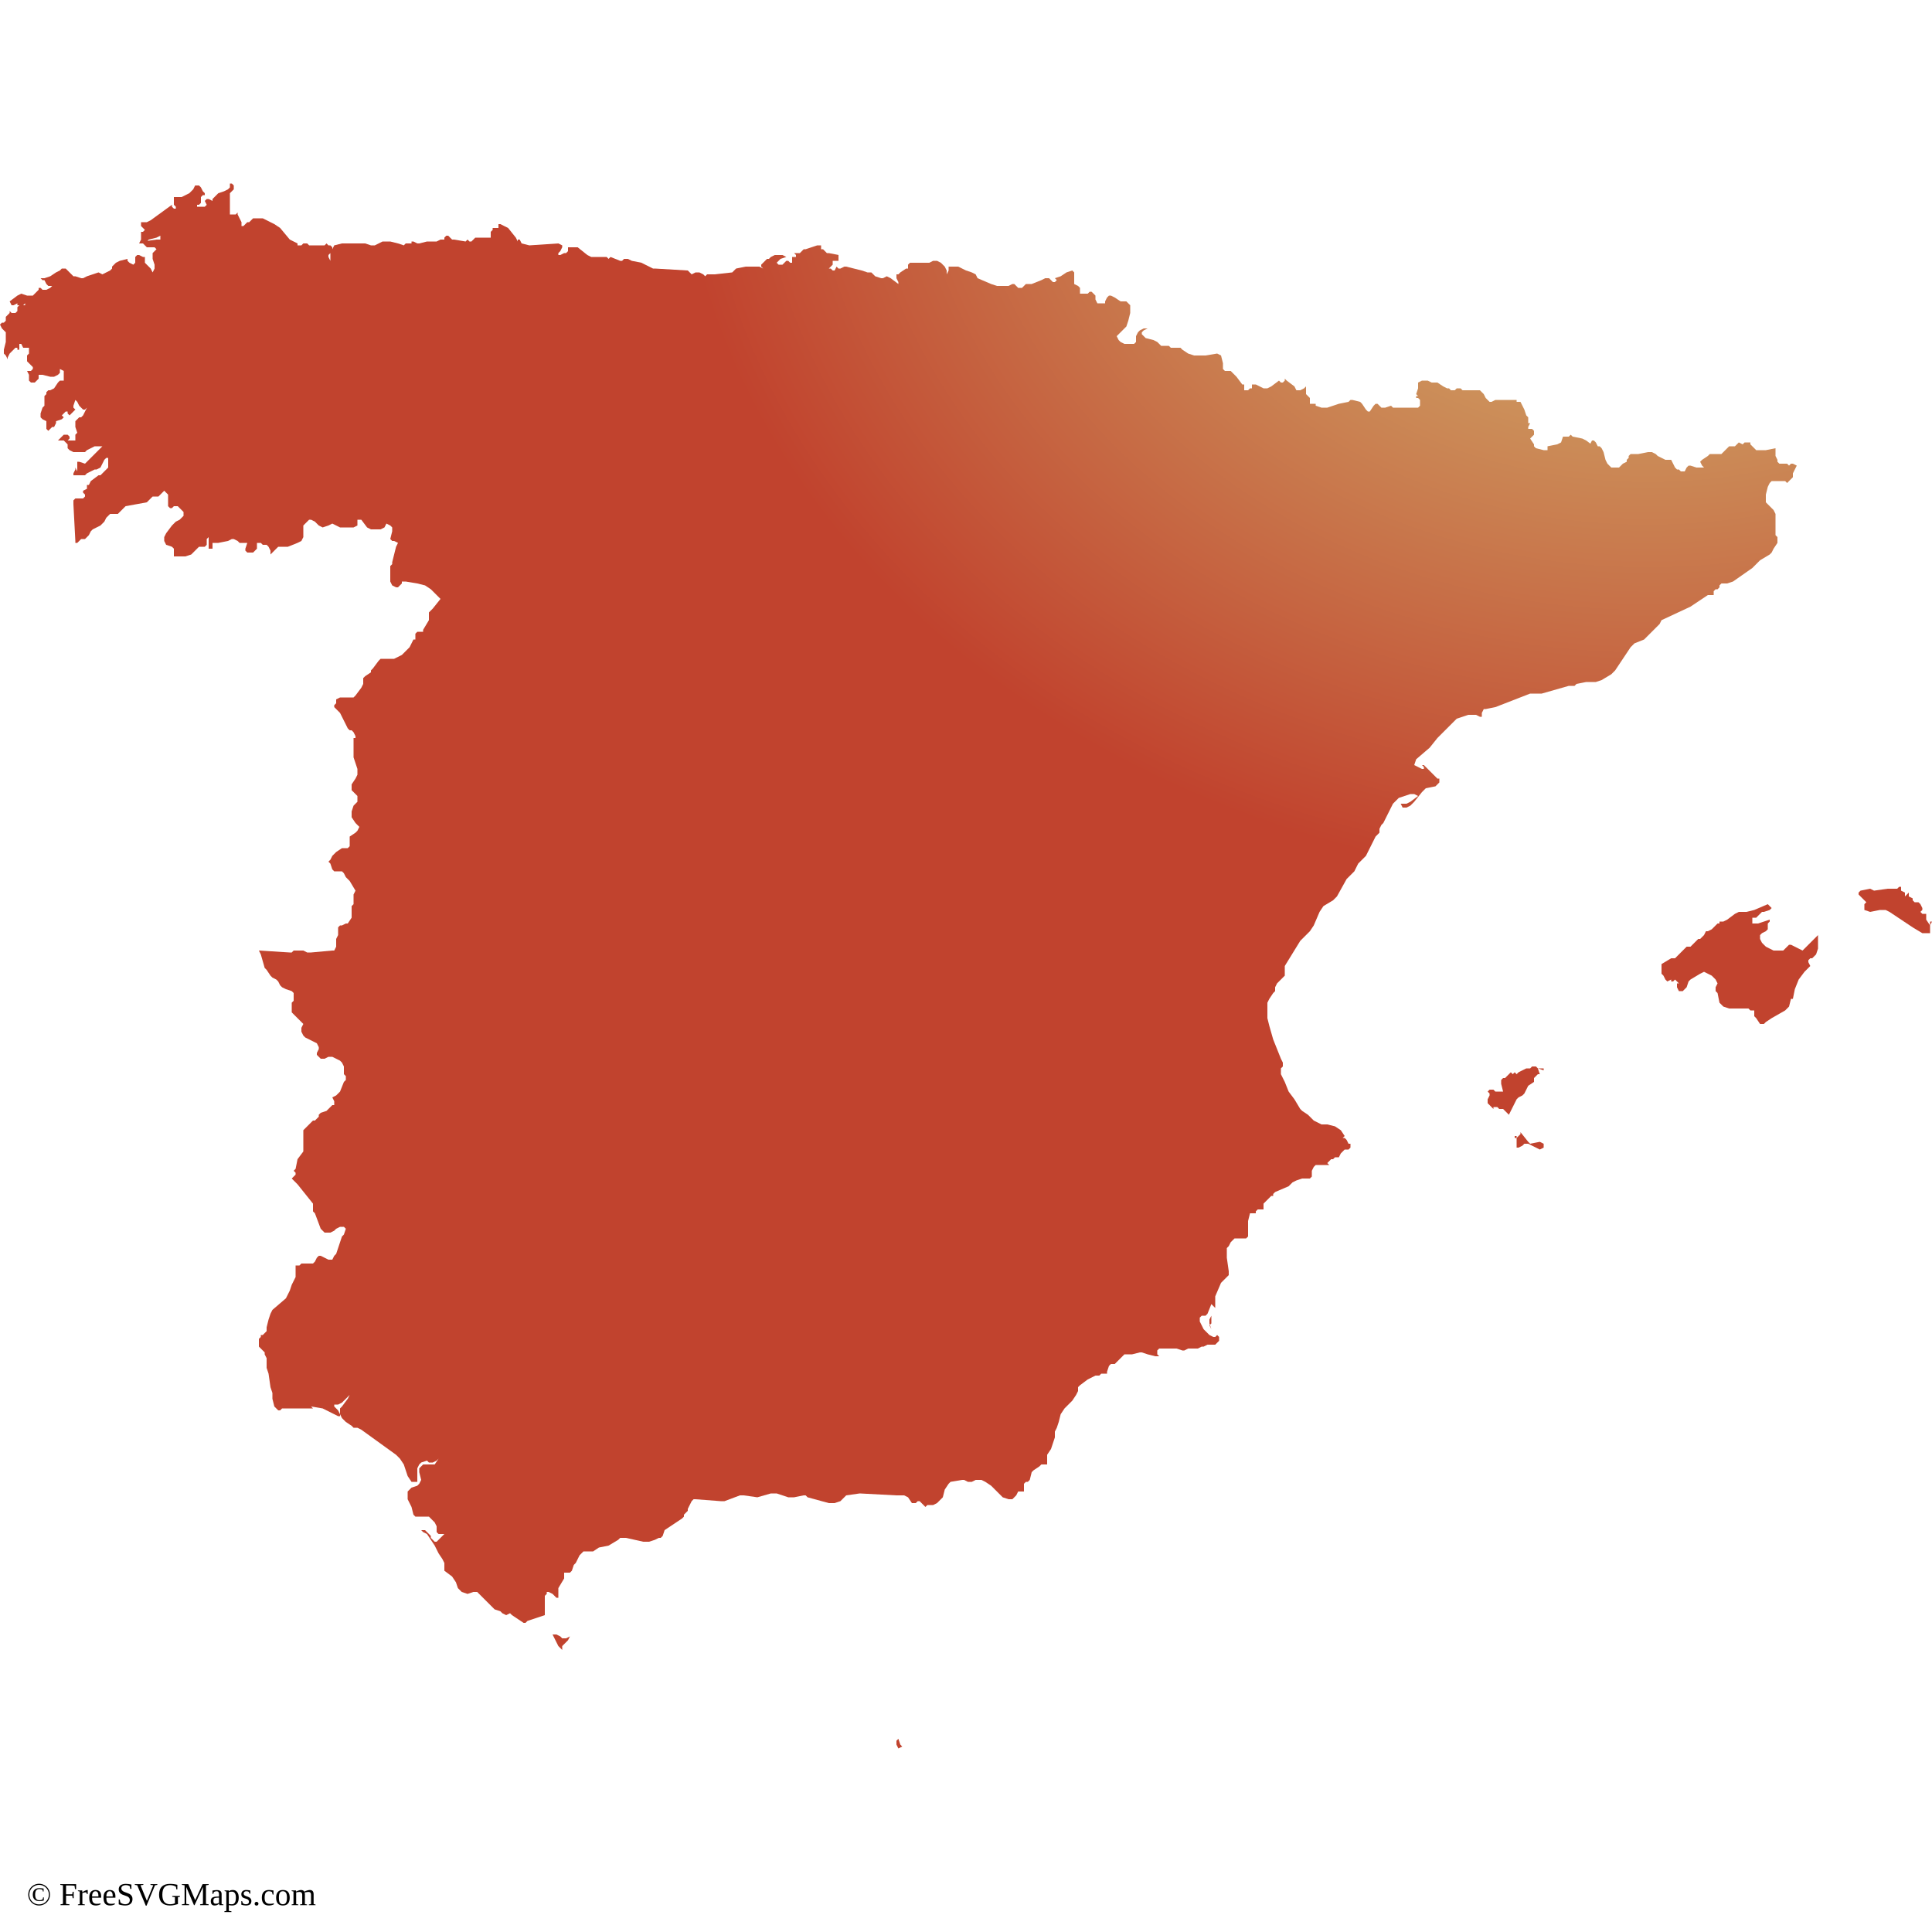
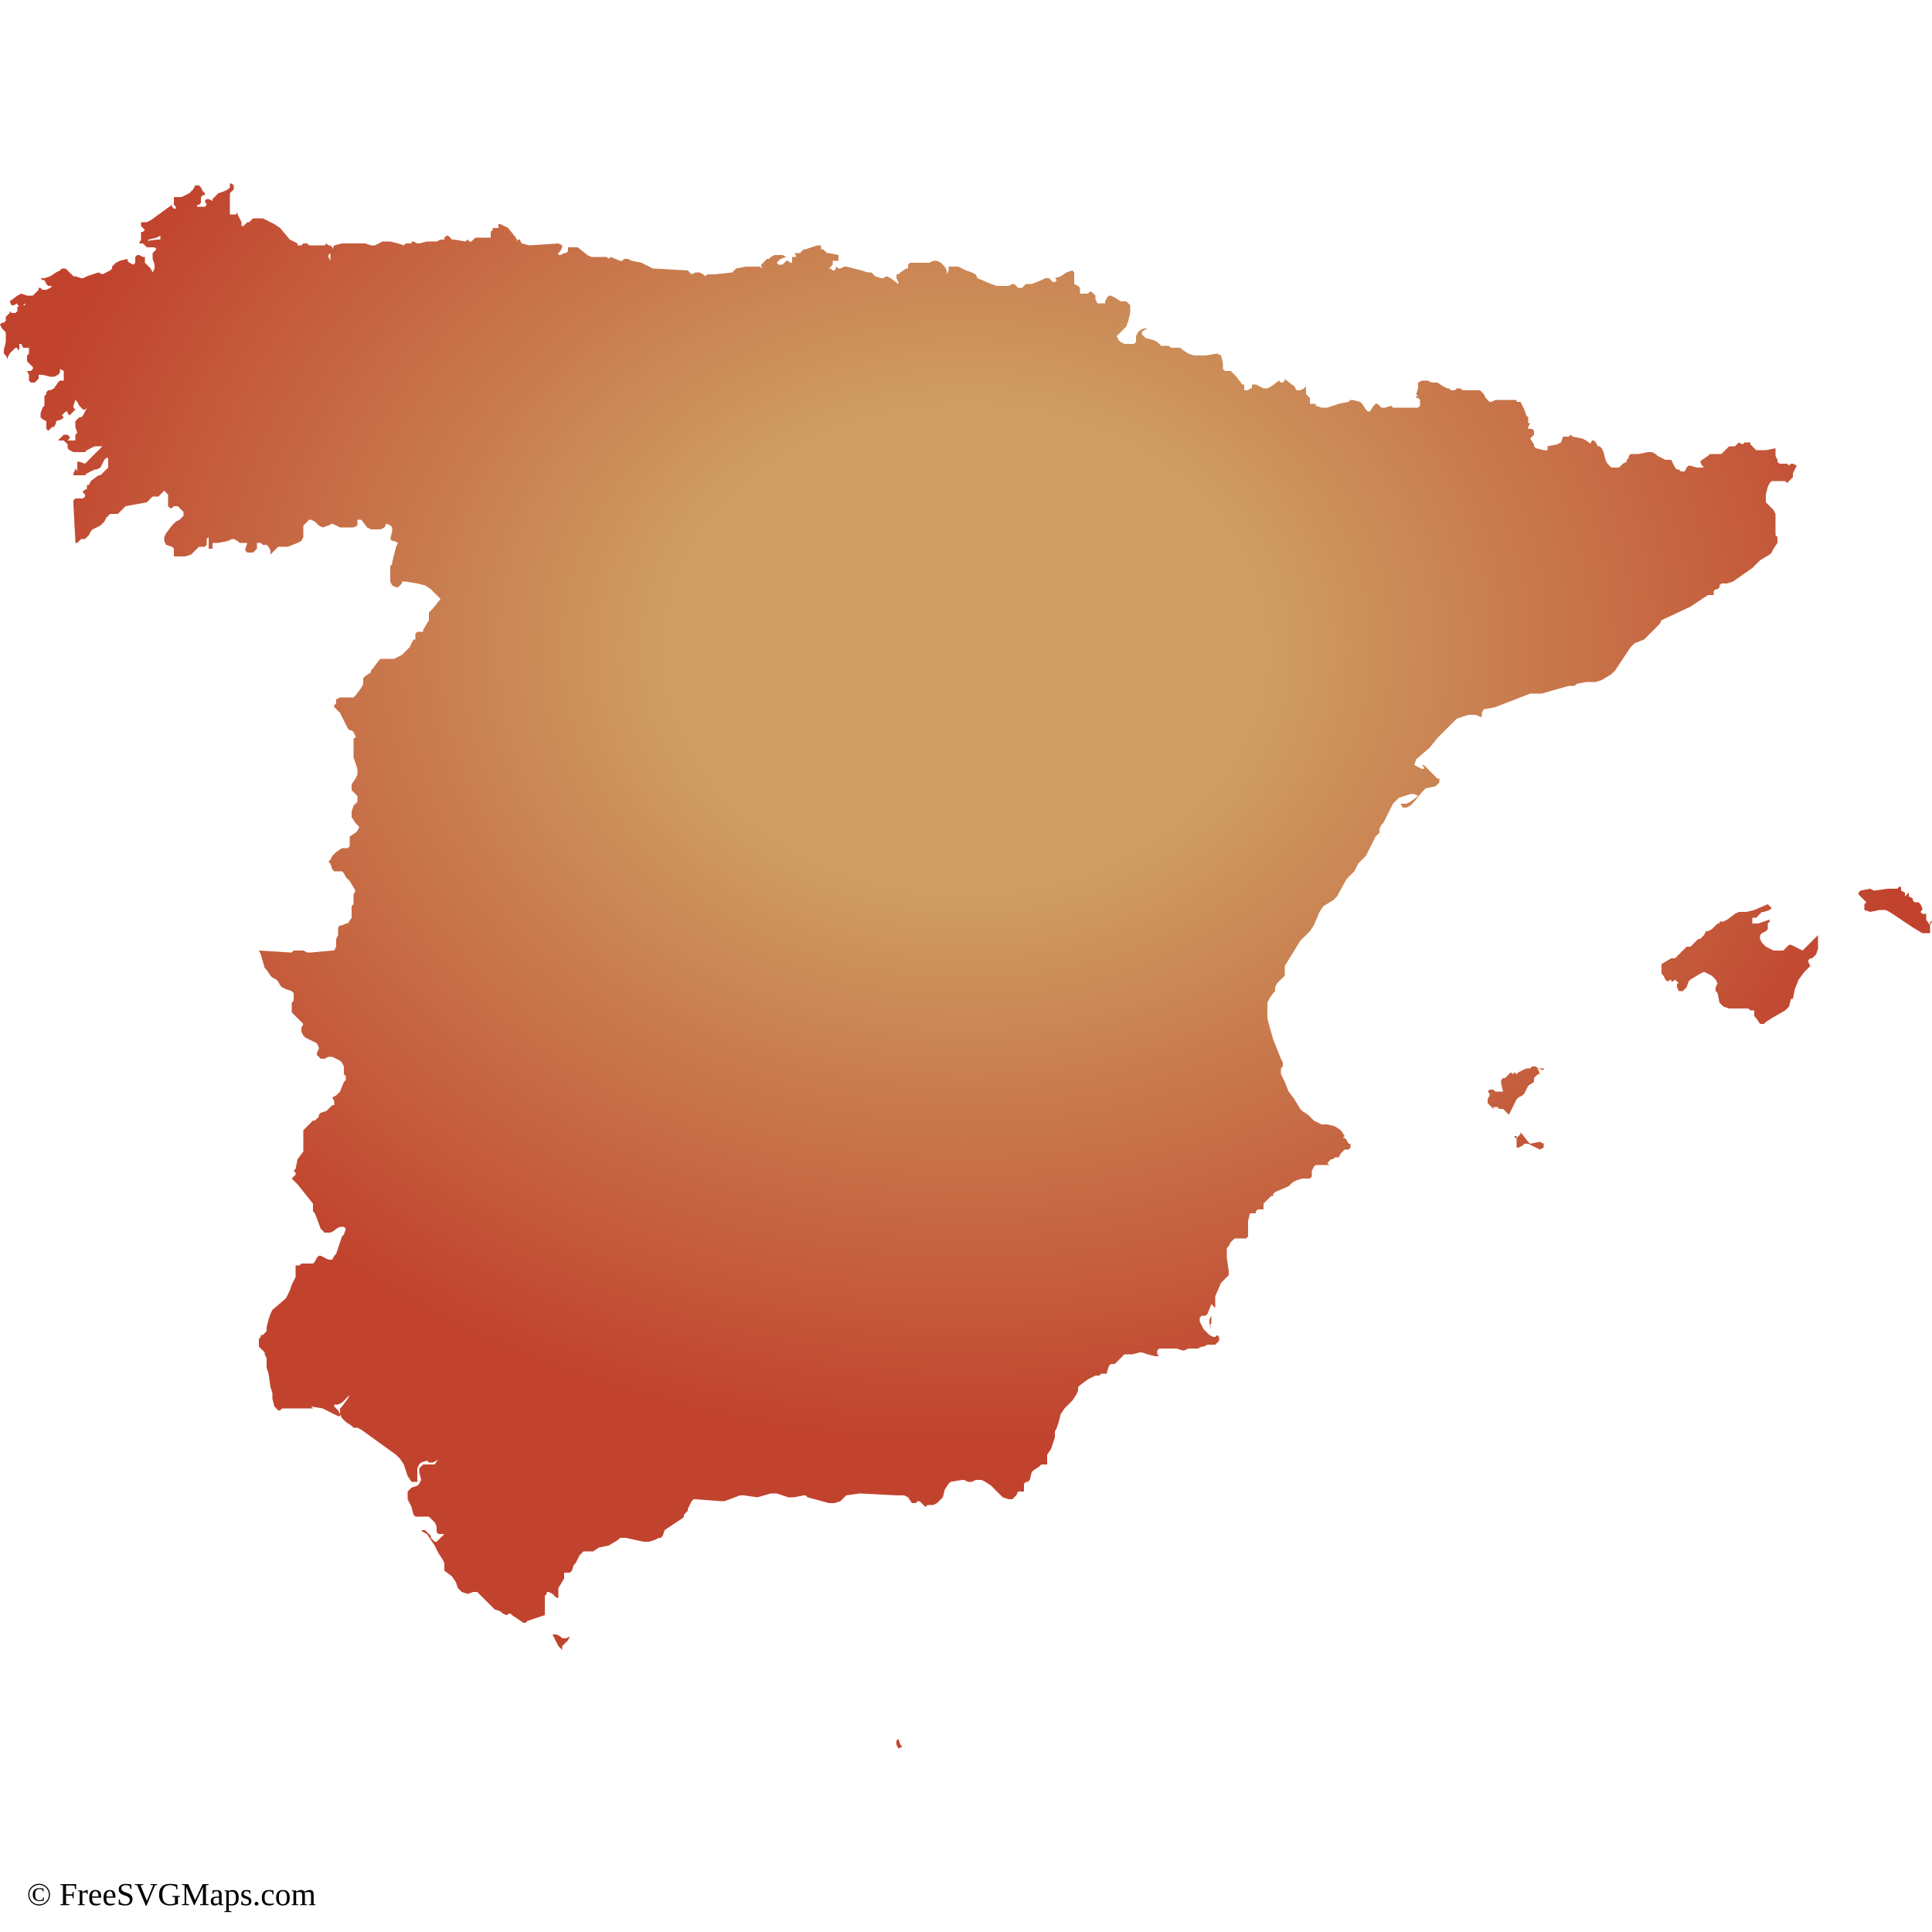
<svg xmlns="http://www.w3.org/2000/svg" id="mapSVG" version="1.1" x="0px" y="0px" style="overflow: hidden; enable-background:new -461 335 100 100;" xml:space="preserve" width="360" height="360" viewBox="0 0 360 360">
  <g id="viewport-20260918035858470" class="svg-pan-zoom_viewport" transform="matrix(3.6,0,0,3.6,1659.6,-1206)" style="transform: matrix(3.6, 0, 0, 3.6, 1659.6, -1206);">
    <g id="mapGroup">
      <path id="mapPath" d="M-367.7,384.2l-0.4-0.2l-0.2-0.1l-0.1,0l-0.2,0.2l-0.1,0.1h-0.5l-0.2-0.1l-0.2-0.1l-0.2-0.2l-0.1-0.2l0-0.2l0.1-0.1l0.2-0.1  l0.1-0.1l0,0l0,0l0-0.1l0-0.1l0-0.1l0.1-0.1v-0.1l-0.6,0.2l-0.3,0l0-0.3h0.1l0.1,0l0.1-0.1l0.1-0.1l0.1-0.1l0.1,0l0.3-0.1l0.1-0.1  l-0.1-0.1l0,0l0,0l-0.1-0.1l-0.7,0.3l-0.4,0.1l-0.4,0l-0.2,0.1l-0.4,0.3l-0.2,0.1l-0.1,0l-0.1,0l0,0l0,0.1l0,0l-0.1,0l-0.1,0.1  l-0.1,0.1l-0.1,0.1l-0.2,0.1l-0.1,0l0,0l-0.1,0.2l0,0l0,0l-0.2,0.2l0,0l-0.1,0l0,0l0,0l-0.1,0.1l0,0l-0.2,0.2l-0.1,0.1l-0.1,0  l-0.1,0l-0.1,0.1l-0.4,0.4l-0.1,0.1l-0.2,0l-0.5,0.3l0,0.1l0,0.2l0,0.2l0.1,0.1l0.1,0.2l0.1,0.1l0,0l0.2-0.1l0,0.1l0,0l0.1,0  l0.1-0.1l0.2,0.2l-0.1,0l0,0.1l0,0.1l0,0l0.1,0.2l0.2,0l0.2-0.2l0.1-0.3l0.1-0.1l0.5-0.3l0.2-0.1l0.2,0.1l0.2,0.1l0.2,0.2l0.1,0.2  l-0.1,0.2l0,0.2l0.1,0.1l0.1,0.5l0.2,0.2l0.3,0.1l0.6,0l0.1,0l0.1,0l0.1,0l0.1,0l0.1,0.1l0.1,0l0.1,0l0,0.1l0,0.1l0,0.1l0,0l0.1,0.1  l0,0l0.2,0.3l0,0l0.1,0l0.1,0l0,0l0.1-0.1l0.3-0.2l0.7-0.4l0.2-0.2l0.1-0.4l0,0l0.1,0l0.1-0.5l0.2-0.5l0.3-0.4l0.3-0.3l-0.1-0.2  l0-0.1l0.1-0.1l0.1,0l0.1-0.1l0.1-0.1l0.1-0.3l0-0.1l0-0.1l0,0l0-0.1l0-0.1l0-0.1l0-0.1l0-0.1L-367.7,384.2z M-381.1,390.4  L-381.1,390.4l0-0.1l-0.1,0l-0.1,0l-0.1,0l0,0l-0.1-0.1l-0.1,0l-0.1,0l-0.1,0.1l-0.2,0l-0.2,0.1l-0.2,0.1l-0.1,0.1l-0.1-0.1  l-0.1,0.1l-0.1-0.1h0l-0.2,0.2l-0.1,0.1l-0.1,0l-0.1,0.1v0.2l0.1,0.4h-0.2l-0.1,0l-0.1,0l-0.1-0.1l-0.1,0l-0.1,0l-0.1,0.1l0.1,0.1  l0,0.1l-0.1,0.2l0,0.2l0.1,0.1l0.2,0.2l0-0.1l0.1,0l0.1,0l0.1,0.1l0.1,0h0l0,0h0l0.1,0l0.1,0.1l0.1,0.1l0.1,0.1l0.1-0.2l0.1-0.2  l0.1-0.2l0.1-0.2l0,0l0,0l0,0l0.1-0.1l0.2-0.1l0.1-0.1l0.2-0.4l0.3-0.2l0-0.1l0-0.1l0.1-0.1l0.1-0.1l0.1,0l-0.1-0.3L-381.1,390.4z   M-361.1,382.9l-0.2-0.3l0-0.1l0-0.2l-0.1,0l-0.1,0l-0.1-0.1l0.1-0.1l0-0.1l-0.1-0.2l-0.1-0.1l-0.1,0l-0.1,0l0,0l-0.1-0.1l0,0l0-0.1  l-0.2-0.1l0-0.1l0-0.1l0-0.1l0,0l0,0.1l-0.1,0.1l-0.1,0.1l0,0l0,0l0-0.1l0-0.1l0,0l-0.2-0.1l0-0.1l0-0.1l-0.1,0l-0.1,0.1l-0.1,0  l-0.1,0l-0.3,0l-0.7,0.1l-0.2-0.1l-0.5,0.1l-0.1,0.1l0,0.1l0,0v0l0.1,0.1l0.1,0.1l0.1,0.1l0.1,0.1l-0.1,0.1l0,0.1l0,0.1l0,0.1  l0.3,0.1l0.5-0.1h0.3l0.2,0.1l1.2,0.8l0.5,0.3l0.4,0l0-0.6l0.1,0L-361.1,382.9l0,0.1l0,0.1h0L-361.1,382.9z M-381.8,394.2l-0.1-0.1  l-0.4-0.5l0,0v0l0,0h0l0,0.1l-0.1,0.1l-0.1,0.1l0-0.1l-0.1,0l0,0.1l0,0l0.1,0v0.1l0,0.1l0,0.1h0l0,0.1l0,0.1l0,0l0.1,0l0.2-0.1  l0.1-0.1l0.1,0h0.1l0.4,0.2l0.2,0.1l0.2-0.1l0-0.2l-0.2-0.1L-381.8,394.2z M-378.5,358.2l0.2,0h0l0.1,0l0,0l-0.1-0.1l-0.1-0.2  l-0.1-0.1l-0.1,0l-0.1,0.2l0,0.1L-378.5,358.2z M-398.4,403.6l0.1,0.2l-0.1-0.3l0-0.2l0.1-0.2l0-0.1l0-0.1l0,0l0,0v0l0,0h0l0,0.3  l0,0.3L-398.4,403.6z M-375.1,367.3l0.1-0.2l1.5-0.7l0.9-0.6l0.1,0h0.1l0.1,0l0-0.1l0-0.1l0.1-0.1l0,0l0.1,0l0.1-0.1l0-0.1l0.1-0.1  l0.1,0l0.2,0l0.3-0.1l1-0.7l0.4-0.4l0.5-0.3l0.1-0.1l0.1-0.2l0.2-0.3l0-0.2l0-0.1l-0.1-0.1l0-0.1l0-0.1l0-0.2l0-0.1l0-0.2l0-0.2  l0-0.2l-0.1-0.2l-0.1-0.1l-0.2-0.2l-0.1-0.1l0-0.2l0-0.2l0.1-0.4l0.1-0.2l0.1-0.1l0.7,0l0.1,0.1l0.1-0.1l0.1-0.1l0.1-0.1l0-0.1  l0-0.1l0.2-0.4l-0.2-0.1l-0.1,0l-0.1,0.1h0l-0.1-0.1l-0.2,0l-0.2,0l-0.1-0.1l0-0.1l-0.1-0.2l0-0.1v-0.1l0-0.2l-0.5,0.1l-0.2,0  l-0.2,0l-0.1,0l-0.1-0.1l-0.1-0.1l-0.1-0.1l0-0.1l0,0l-0.2,0l-0.1,0l-0.1,0.1l-0.2-0.1l-0.2,0.2l-0.1,0h-0.1l-0.1,0l-0.1,0.1  l-0.2,0.2l-0.1,0.1l-0.2,0l-0.3,0l-0.1,0l-0.1,0.1l-0.3,0.2l-0.1,0.1l0.1,0.2l0.1,0.1v0l-0.2,0l-0.2,0l-0.3-0.1h-0.1l-0.1,0.1  l-0.1,0.2l0,0h-0.1l-0.1,0l-0.1-0.1l-0.1,0l-0.1-0.1l-0.1-0.2l-0.1-0.2h-0.1l-0.2,0l-0.4-0.2l-0.1-0.1l-0.2-0.1l-0.2,0l-0.5,0.1  l-0.4,0l-0.1,0.1l0,0.1l-0.1,0.1l0,0.1l-0.2,0.1l-0.1,0.1l-0.1,0.1l-0.1,0l-0.2,0l-0.1,0l-0.1-0.1l-0.1-0.1l-0.1-0.2l-0.1-0.4  l-0.1-0.2l-0.1-0.1l-0.1,0l-0.2,0l-0.4-0.3l-0.2-0.1l-0.5-0.1l-0.1-0.1v0l0,0l0,0l0,0l-0.1,0.1l-0.1,0h-0.1l-0.1,0l0,0l0,0l0,0l0,0  l-0.1,0.3l-0.2,0.1l-0.5,0.1l0,0l0,0.1l0,0.1l-0.1,0l-0.1,0l-0.4-0.1l-0.1-0.1V358l-0.2-0.3l0.1-0.1l0,0l0.1-0.1l0-0.2l-0.1-0.1  l-0.2,0l0-0.1l0.1-0.2v0l-0.1,0l0-0.1l0-0.1l0-0.1l-0.1-0.1l-0.1-0.3l-0.1-0.2l-0.1-0.2l-0.1,0h-0.1l0,0l0-0.1l-0.2,0h-0.9l-0.2,0.1  l-0.1,0l-0.1-0.1l-0.1-0.1l-0.1-0.2l-0.1-0.1l-0.1-0.1l-0.2,0l-0.6,0l-0.1,0l-0.1-0.1l-0.1,0l-0.1,0l-0.1,0.1l-0.1,0l-0.1,0  l-0.1-0.1l-0.1,0l-0.2-0.1l-0.3-0.2l-0.1,0l-0.1,0l-0.1,0l-0.2-0.1l-0.1,0l-0.2,0l-0.2,0.1l0,0.1l0,0.2l-0.1,0.3l0.1,0.1l-0.1,0l0,0  l0,0.1l0.1,0l0.1,0.1l0,0.1l0,0.2l-0.1,0.1l-0.1,0l-0.3,0l-0.9,0l-0.1-0.1l-0.3,0.1l-0.1,0l-0.1,0l0,0l0,0v0l0,0l-0.2-0.2l-0.1,0  l-0.1,0.1l-0.2,0.3l-0.1,0l-0.1-0.1l-0.2-0.3l-0.1-0.1l-0.4-0.1l-0.1,0l-0.1,0.1l-0.5,0.1l-0.6,0.2l-0.3,0l-0.3-0.1l0,0l0-0.1  l-0.1,0l-0.1,0l-0.1,0l0-0.1l0-0.1l0-0.1l-0.1-0.1l-0.1-0.1l0-0.2l0-0.2l-0.1,0.1l-0.2,0.1l-0.2,0l-0.1-0.2l-0.4-0.3l-0.1-0.1l0,0.1  l-0.1,0.1l-0.1,0l-0.1-0.1l-0.4,0.3l-0.2,0.1l-0.2,0l-0.4-0.2h-0.2l0,0.2l-0.1,0l-0.1,0.1l-0.1,0l-0.1,0v-0.1l0-0.1l0-0.1l0,0h-0.1  l0,0v0l0,0l0,0l-0.3-0.4l-0.1-0.1l-0.2-0.2l-0.1,0l-0.1,0l-0.1,0l-0.1-0.1l0-0.1l0-0.1l0,0v-0.1l-0.1-0.4l-0.2-0.1l-0.6,0.1l-0.6,0  l-0.3-0.1l-0.3-0.2l-0.1-0.1l-0.1,0l-0.3,0l-0.1,0l-0.1-0.1l-0.1,0l-0.3,0l-0.2-0.2l-0.2-0.1l-0.4-0.1l-0.1-0.1l-0.1-0.1l0-0.1  l0.1-0.1l0.2-0.1l-0.2,0l-0.2,0.1l-0.1,0.1l-0.1,0.2l0,0.3l-0.1,0.1l-0.1,0l-0.2,0l-0.2,0l-0.2-0.1l-0.1-0.1l-0.1-0.2l0.1-0.1  l0.3-0.3l0.1-0.1l0.1-0.3l0.1-0.4l0-0.4l-0.2-0.2h-0.1l-0.1,0l-0.1,0l-0.3-0.2l-0.2-0.1h-0.1l-0.1,0.1l-0.1,0.2l0,0.1l-0.1,0l-0.1,0  l-0.1,0l-0.1,0l0,0l-0.1-0.2l0-0.1l0-0.1v0l-0.1-0.1l-0.1-0.1l-0.1,0l-0.1,0.1l-0.2,0l-0.1,0l-0.1,0l0-0.1l0-0.2l-0.1-0.1l-0.2-0.1  v-0.1l0-0.2l0-0.3l-0.1-0.1l-0.3,0.1l-0.3,0.2l-0.3,0.1l0,0l0.1,0.1l0,0l-0.1,0.1l-0.1,0l-0.1-0.1l-0.1-0.1h-0.1l-0.1,0l-0.2,0.1  l-0.5,0.2l-0.2,0l-0.1,0l-0.2,0.2l-0.1,0l0,0l0,0l0,0l0,0l0,0l0,0l0,0l-0.1,0l-0.1-0.1l-0.1-0.1l0,0l-0.1,0l-0.2,0.1l-0.3,0l-0.3,0  l-0.3-0.1l-0.7-0.3l-0.1-0.2l-0.2-0.1l-0.3-0.1l-0.4-0.2l-0.2,0l-0.1,0l-0.1,0l-0.1,0l0,0l0,0.1v0.1l0,0l-0.1,0.2l0,0l0-0.2  l-0.1-0.2l-0.1-0.1l-0.1-0.1l-0.2-0.1l-0.1,0l-0.1,0l-0.2,0.1l-0.4,0l-0.4,0l-0.2,0l-0.1,0.1v0.1h0v0.1l-0.1,0l-0.3,0.2l-0.1,0.1  l-0.1,0l0,0v0l0,0.1l0,0.1l0.1,0.2v0.1l-0.4-0.3l-0.2-0.1l-0.2,0.1l-0.1,0l-0.3-0.1l-0.2-0.2l-0.1,0l-0.1,0l-0.3-0.1l-0.4-0.1  l-0.4-0.1l-0.1,0l-0.2,0.1l-0.1,0l-0.1-0.1l-0.1,0.2l-0.1,0l-0.1-0.1l-0.1,0l0.1-0.1l0.1-0.1l0-0.1l0-0.1l0.1,0l0.1,0l0,0l0.1,0l0,0  l0,0l0-0.1l0-0.1l0-0.1l0,0l-0.5-0.1l-0.1,0l-0.1-0.1l-0.1-0.1l-0.1,0l0-0.2l-0.2,0l-0.6,0.2l-0.1,0l-0.1,0.1l-0.1,0.1l-0.2,0  l-0.1,0l0.1,0.1l0,0h0l0,0.1l-0.1,0l0,0l-0.1,0v0.1l0,0l0,0.1l0,0.1l0,0l-0.1,0l-0.1-0.1l-0.1,0l0,0l-0.1,0.1l0,0l-0.1,0.1l-0.1,0  h-0.1v0l0,0h0l0,0l0,0l0,0l-0.1-0.1l0.1-0.1l0.1-0.1l0.3-0.1l-0.2-0.1l-0.2,0l-0.2,0l-0.2,0.1l0,0l0,0l-0.1,0.1l-0.1,0l-0.1,0.1  l-0.2,0.2v0.1l0.1,0.1l0,0l0,0h0l0,0l0,0l-0.2-0.1l-0.1,0l-0.1,0l0,0l0,0l0,0h-0.3l-0.2,0l-0.5,0.1l-0.2,0.2l-0.9,0.1l-0.3,0l-0.1,0  l-0.1,0.1h0l-0.1-0.1l-0.2-0.1l-0.2,0l-0.2,0.1l-0.2-0.2l-1.7-0.1l-0.1,0l-0.6-0.3l-0.5-0.1l-0.2-0.1l-0.1,0l-0.1,0l-0.1,0.1l-0.1,0  l-0.5-0.2l-0.1,0.1l-0.1-0.1l-0.2,0l-0.6,0l-0.2-0.1l-0.5-0.4l-0.1,0l-0.3,0l-0.1,0l0,0.1l0,0.1l-0.1,0.1l-0.1,0l-0.2,0.1l-0.1,0  l0-0.1l0.1-0.1l0.1-0.2l0-0.1l-0.2-0.1l-1.5,0.1l-0.4-0.1l-0.1-0.2l-0.1,0l0,0.1h0l-0.1-0.2l-0.4-0.5l-0.2-0.1l-0.2-0.1l-0.1,0  l0,0.1l0,0.1l-0.1,0h-0.2l0,0l0,0.1l0,0l-0.1,0.1l0,0.1l0,0.1l0,0.1h-0.8l-0.1,0.1l-0.1,0.1l-0.1,0l-0.1-0.1l-0.1,0.1l-0.6-0.1  l-0.1,0l-0.2-0.2l-0.1,0l-0.1,0.1l0,0.1l-0.2,0l-0.2,0.1l-0.1,0h-0.4l-0.4,0.1l-0.1,0l-0.2-0.1l-0.1,0l0,0l0,0.1l0,0h-0.2l-0.1,0  l-0.1,0.1l-0.3-0.1l-0.4-0.1l-0.4,0l-0.4,0.2l-0.2,0l-0.3-0.1l-0.4,0l-0.1,0l-0.7,0l-0.4,0.1l-0.1,0.2l-0.1,0.1l0,0.1l0,0.2l0,0.2h0  l-0.1-0.2l0-0.1l0.1-0.1l0.1-0.1l0-0.2l-0.1-0.1l-0.1,0l-0.1-0.1l-0.1,0.1l-0.5,0l-0.3,0l-0.1-0.1h-0.1l-0.1,0l-0.1,0.1l-0.1,0  l-0.1,0v-0.1l0,0l0,0l0,0l0,0l-0.4-0.2l-0.5-0.6l-0.3-0.2l-0.6-0.3l-0.1,0l-0.3,0l-0.1,0l-0.1,0.1l-0.1,0.1l-0.1,0l-0.1,0.1  l-0.1,0.1l-0.1,0l0-0.2l-0.2-0.4l0-0.1l-0.1,0.1l0,0l-0.1,0l0,0v0l0,0l-0.1,0l-0.1,0l0,0V345l0.2-0.2l0-0.1l0-0.1l-0.1-0.1l-0.1,0  l0,0l0,0.2l-0.1,0.1l-0.2,0.1l-0.3,0.1l-0.1,0.1l-0.1,0.1l-0.1,0.1l0,0l0,0.1l0,0l-0.2-0.1h-0.1l-0.1,0.1l0.1,0.2l-0.1,0.1l-0.4,0  v-0.1l0,0l0,0l0,0l0.1,0l0,0l0.1-0.1l0-0.1v-0.1l0-0.1l0.1-0.1l0,0l0.1,0l0,0v-0.1l-0.1-0.1l-0.1-0.2l-0.1-0.1l-0.2,0l-0.1,0.2  l-0.2,0.2l-0.2,0.1l-0.2,0.1h-0.3l-0.1,0l0,0.1l0,0.1l0,0.1l0,0.1l0.1,0.1l0,0l0,0l0,0v0.1l0,0l0.1,0l-0.1,0l-0.1,0l-0.1-0.1l0-0.1  l-1.1,0.8l-0.2,0.1l-0.2,0l0,0l-0.1,0h0l0,0.1l0,0.1l0.1,0.1l0.1,0.1l-0.1,0.1l-0.1,0l0,0.2l0,0.2l-0.1,0.2l0.3,0l0.1-0.1l0.1-0.1  l0.1,0l0,0l-0.1,0l0,0l0,0l0.4-0.1l0.2-0.1l0,0l0,0.1l0,0.1l-0.1,0l-0.1,0l-0.7,0.1l-0.1,0.1l0.1,0l0.2,0.2l0.1,0l0.2,0l0.1,0  l0.1,0.1l-0.1,0.1l-0.1,0.1l0,0.1v0.2l0.1,0.3v0.2l-0.1,0.2l-0.1-0.2l-0.1-0.1l-0.2-0.2l0-0.1l0-0.1l0-0.1l-0.1,0l-0.2-0.1l-0.1,0  l-0.1,0.1l0,0.2l0,0.1l-0.1,0.1l-0.2-0.1l-0.1-0.1l0-0.1l-0.4,0.1l0,0l0,0l0,0l-0.2,0.1l-0.1,0.1l-0.1,0.1l0,0.1l-0.1,0.1l-0.4,0.2  l-0.2-0.1l-0.3,0.1l-0.3,0.1l-0.2,0.1l-0.1,0l-0.3-0.1l-0.1,0l-0.1-0.1l-0.2-0.2l-0.1-0.1l-0.1,0l-0.1,0l-0.1,0.1l-0.2,0.1l-0.3,0.2  l-0.3,0.1l-0.1,0l-0.1,0l0.1,0.1l0.1,0h0l0.1,0.2l0.1,0.1l0.2,0l-0.1,0.1l-0.2,0.1l-0.2,0l-0.1-0.1h-0.1l0,0.1l-0.1,0.1l-0.1,0.1  l-0.1,0.1l-0.1,0l-0.1,0h-0.1l-0.3-0.1l-0.2,0.1l-0.4,0.3l0.1,0.2l0.1,0l0.2-0.1l0,0.1l0.1,0l0.2,0l0.1-0.1v0.1l-0.1,0l-0.1,0  l-0.1,0l-0.1,0.1l0,0l0,0.1l0,0.1l-0.1,0.1l-0.1,0l-0.1,0l-0.1-0.1l0,0.1l-0.1,0.1l-0.1,0.1l0,0.2l-0.1,0.1h-0.1l-0.1,0.1l0.1,0.2  l0.1,0.1l0.1,0.1l0,0.1l0,0.1l0,0.1l0,0.1l0,0.1l-0.1,0.4l0,0.1v0.1l0.1,0.1l0.1,0.2l0,0l0-0.1l0.1-0.2l0.1-0.1l0.1-0.1l0.1-0.1  l0.1,0l0,0.1l0,0l0.1,0l0-0.1l0-0.1v-0.1l0.1,0l0.1,0.2l0.1,0l0.1,0l0.1,0l0,0.1l0,0.1l0,0.1l-0.1,0.1l0,0l0,0.1l0,0.1l0,0.1  l0.1,0.1l0.1,0.1l0.1,0.1l0,0.1l-0.1,0.1l-0.1,0h-0.1l0.1,0.2l0,0.2l0,0.1l0.1,0.1l0.1,0l0.1,0l0.2-0.2l0-0.2l0.2,0l0.4,0.1l0.2,0  l0.2-0.1l0.1-0.1l0-0.2l0.2,0.1l0,0.2l0,0.2l0,0.1l-0.2,0l-0.1,0.1l-0.2,0.3l-0.2,0.1l0,0l-0.1,0l-0.1,0.1l0,0.1l-0.1,0.1l0,0.2  l0,0.2l0,0.1l-0.1,0.1l-0.1,0.3l0,0.2l0.1,0.1l0.2,0.1l0,0.2l0,0.2l0.1,0.1l0.1-0.1l0.1-0.1l0.1,0l0.1-0.2l0-0.1l0.3-0.1l0.1-0.1  l-0.1-0.1l0.2-0.2l0.1,0l0,0.1l0.1,0.1l0.1-0.1l0.2-0.2l-0.1-0.1l0-0.1l0.1-0.3l0.1,0.1l0.1,0.2l0.1,0.1l0.1,0.1l0.1,0l0.1-0.1  l0.1-0.2l0.1-0.2h0l-0.1,0.2l-0.3,0.6l-0.1,0.1l-0.1,0l-0.1,0.1l-0.1,0.1l0,0.1l0,0.2l0.1,0.3l-0.1,0.1v0.1l0,0.1l0,0.1l-0.1,0  l-0.1,0l-0.1,0l-0.1,0l0.1-0.1v-0.1l-0.1-0.1l-0.1,0l-0.1,0l-0.1,0.1l-0.1,0.1l-0.1,0.1l0.1,0l0.2,0l0.1,0.1l0.1,0.1l0,0.2l0.1,0.1  l0.2,0.1l0.2,0l0.2,0l0.2,0l0.1-0.1l0.2-0.1l0.2-0.1l0,0l0,0l0.1,0l0.1,0h0.1l0.1,0l-0.1,0.1l-0.1,0.1l-0.2,0.2l-0.1,0.1l-0.3,0.3  l-0.1,0.1l0,0l-0.3-0.1l-0.1,0l0,0l0,0l0,0.1v0.3l0,0.1l-0.1-0.2h0v0.1l-0.1,0.2l0,0.1l0.1,0l0.4,0l0.1,0l0.1-0.1l0.4-0.2l0.1,0  l0.2-0.1l0.1-0.2l0.1-0.2l0.1-0.1l0.1,0l0,0l0,0.1v0.3l0,0.1l0,0l-0.1,0.1l-0.1,0.1l-0.2,0.2l0,0l-0.1,0l-0.4,0.3l-0.1,0.2l0,0  l-0.1,0l0,0.1l0,0.1l0,0l-0.2,0.1l0,0l0,0.1l0.1,0.1l0,0.1l-0.1,0.1l-0.1,0h-0.3l-0.1,0.1l0,0.2l0.1,1.9l0,0.1l0.1,0l0.1-0.1  l0.1-0.1l0.1,0l0.1,0l0.1-0.1l0.1-0.1l0.1-0.2l0.1-0.1l0.2-0.1l0.2-0.1l0.1-0.1l0.1-0.1l0.1-0.2l0.1-0.1l0.1-0.1l0.1,0l0.3,0  l0.1-0.1l0.2-0.2l0.1-0.1l1.1-0.2l0.1-0.1l0.2-0.2l0.1,0l0.1,0l0.1,0l0.1-0.1l0.2-0.2l0.1,0.1l0.1,0.1l0,0.4l0,0.2l0.1,0.1l0.1,0  l0.1-0.1l0.2,0l0.1,0.1l0.1,0.1l0.1,0.1l0,0.2l-0.1,0.1l-0.1,0.1l-0.2,0.1l-0.2,0.2l-0.3,0.4l-0.1,0.2l0,0.2l0.1,0.2l0.3,0.1  l0.1,0.1l0,0.1l0,0.3l0.6,0l0.3-0.1l0.2-0.2l0.1-0.1l0.1-0.1l0.1,0l0.1,0h0.1l0.1-0.1l0-0.2l0-0.1l0.1-0.1l0,0.3l0,0.3h0.2l0-0.1  l0-0.1l0-0.1l0.1,0l0.2,0l0.5-0.1l0.2-0.1l0.1,0l0.2,0.1l0.1,0.1l0.4,0l-0.1,0.3l0,0.1l0.1,0.1l0.1,0l0.2,0l0.1-0.1l0.1-0.1l0-0.1  l0-0.1l0-0.1l0.1,0h0.1l0.1,0.1l0.1,0l0.1,0l0.1,0.1l0.1,0.2l0,0.2l0.1-0.1l0.2-0.2l0.1-0.1l0.1,0l0.3,0l0.1,0l0.5-0.2l0.2-0.1  l0.1-0.2l0-0.2l0-0.3l0-0.1l0.1-0.1l0.1-0.1l0.1-0.1l0.1,0l0.2,0.1l0.2,0.2l0.2,0.1l0.3-0.1l0.2-0.1l0.2,0.1l0.2,0.1l0.2,0l0.5,0  l0.2-0.1l0-0.3l0.2,0l0.3,0.4l0.2,0.1l0.5,0l0.2-0.1l0.1-0.2l0.2,0.1l0.1,0.1l0,0.2l-0.1,0.4l0.1,0.1l0.1,0l0.2,0.1l-0.1,0.2  l-0.2,0.8l0,0.1l-0.1,0.1l0,0.1l0,0.1l0,0.1l0,0.1l0,0.2l0,0.2l0.1,0.2l0.2,0.1l0.1,0l0.1-0.1l0.1-0.1l0-0.1l0.1,0h0.1l0.6,0.1  l0.4,0.1l0.3,0.2l0.3,0.3l0.1,0.1l0.1,0.1l-0.4,0.5l-0.2,0.2l0,0.1l0,0.1l0,0.1v0.1l-0.3,0.5v0.1l-0.2,0l-0.1,0l-0.1,0.1h0v0.1  l0,0.1l0,0.1l0,0l-0.1,0l0,0l-0.2,0.4l-0.2,0.2l-0.2,0.2l-0.4,0.2l-0.1,0l-0.5,0l-0.1,0l-0.1,0.1l-0.3,0.4l-0.1,0.1l0,0.1l-0.3,0.2  l-0.1,0.1l0,0.1l0,0.2l-0.1,0.2l-0.3,0.4l-0.1,0.1l-0.2,0l-0.5,0l-0.2,0.1l0,0.2l-0.1,0.1l0,0.1l0.1,0.1l0.2,0.2l0.1,0.2l0.2,0.4  l0.1,0.2l0.1,0.1l0.1,0l0.1,0.1l0.1,0.2l0,0.1l-0.1,0l0,0.2l0,0.1l0,0.1l0,0.1l0,0.1l0,0.1v0.2l0,0.1l0.1,0.3l0.1,0.3l0,0.2v0.1  l-0.1,0.2l-0.2,0.3l0,0.1l0,0.2l0.1,0.1l0.1,0.1l0.1,0.1l0,0.2l0,0.1l-0.2,0.2l-0.1,0.3l0,0.3l0.2,0.3l0.2,0.2l-0.1,0.2l-0.1,0.1  l-0.3,0.2l0,0.1l0,0.1l0,0.2l0,0.1l-0.1,0.1l-0.1,0l-0.1,0l-0.1,0l-0.3,0.2l-0.1,0.1l-0.1,0.1l-0.1,0.2l-0.1,0.1l0.1,0.1l0.1,0.3  l0.1,0.1l0.1,0l0.2,0l0.1,0l0.1,0.1l0.1,0.2l0.2,0.2l0.3,0.5l-0.1,0.2l0,0.1l0,0.1l0,0.1l0,0.2l0,0l-0.1,0.1l0,0v0.1l0,0.1v0l0,0.1  l0,0.2l0,0.1l-0.2,0.3l-0.1,0l-0.2,0.1l-0.1,0l-0.1,0.1l0,0.1l0,0.1l0,0.1l0,0.1l-0.1,0.2l0,0.1v0.1l0,0.1l0,0.1l-0.1,0.2l-0.1,0  l-1.1,0.1l-0.2,0l-0.2-0.1l-0.1,0l-0.3,0l-0.1,0l-0.1,0.1l-0.1,0l-1.6-0.1l0.1,0.2l0.2,0.7l0.1,0.1l0.2,0.3l0.1,0.1l0.2,0.1l0.1,0.1  l0.1,0.2l0.1,0.1l0.2,0.1l0.3,0.1l0.1,0.1v0.2l0,0.2l-0.1,0.1l0,0.1v0.2l0,0.2l0.1,0.1l0.1,0.1l0.4,0.4l-0.1,0.2l0,0.2l0.1,0.2  l0.1,0.1l0.2,0.1l0.2,0.1l0.2,0.1l0.1,0.2l0,0.1l-0.1,0.2l0,0.1l0.1,0.1l0.1,0.1l0.1,0l0.1,0l0.2-0.1l0.2,0l0.2,0.1l0.2,0.1l0.1,0.1  l0.1,0.2l0,0.2l0,0.2l0.1,0.1l0,0.1l0,0.1l-0.1,0.1l-0.2,0.5l-0.2,0.2l-0.2,0.1l0.1,0.2l0,0.1l0,0.1l-0.1,0l-0.1,0.1l-0.1,0.1  l-0.1,0.1l-0.3,0.1l-0.1,0.1l0,0.1l-0.1,0.1l-0.1,0.1l-0.1,0l-0.4,0.4l0,0l-0.1,0.1l0,0.1l0,0.3l0,0.2v0.1l0,0.1l0,0.1l0,0l0,0  l0,0.1l0,0.1l-0.3,0.4l-0.1,0.5l-0.1,0.1l0.1,0.1l0,0.1l-0.1,0.1l-0.1,0.1l0.1,0.1l0.2,0.2l0.8,1l0,0.1l0,0.1l0,0.1l0,0.1l0.1,0.1  l0,0l0.3,0.8l0.2,0.2h0.1l0.2,0l0.2-0.1l0.1-0.1l0,0h0l0.2-0.1l0.2,0l0.1,0.1l-0.1,0.3l-0.1,0.1l-0.1,0.3l-0.1,0.3l-0.1,0.3  l-0.1,0.1l-0.1,0.2l-0.2,0l-0.4-0.2l-0.1,0l-0.1,0.1l-0.1,0.2l-0.1,0.1l-0.1,0l-0.1,0l-0.1,0l-0.1,0l-0.1,0l-0.1,0l-0.1,0.1l-0.2,0  l0,0.1v0.1l0,0.1v0.1l0,0.2l-0.2,0.4l-0.1,0.3l-0.2,0.4l-0.7,0.6l-0.1,0.2l-0.1,0.3l-0.1,0.4l0,0.1l0,0.1l-0.2,0.2l-0.1,0l0,0.1l0,0  l0,0l0,0l-0.1,0.1l0,0v0.1l0,0h0l0,0.1l0,0.1l0,0.1l0.1,0.1l0.1,0.1l0.1,0.1l0,0.1l0.1,0.2l0,0.2l0,0.2l0,0.1l0.1,0.3l0.1,0.7  l0.1,0.3l0,0.1l0,0.2l0.1,0.4l0.1,0.1l0.1,0.1l0.1,0l0.1-0.1l0.1,0l1.8,0l-0.1,0l-0.2,0l-0.1-0.1l0.6,0.1l0.2,0.1l0.6,0.3l0.1,0  l0-0.1l-0.1-0.2l-0.2-0.2v-0.1h0.2l0.2-0.1l0.4-0.4l-0.1,0.2l-0.3,0.4l-0.1,0.1l0,0.1l0,0.2l0.1,0.2l0.1,0.1l0.1,0.1l0.3,0.2  l0.1,0.1l0.2,0l0.2,0.1l1.8,1.3l0.2,0.2l0.2,0.3l0.2,0.6l0.2,0.3h0.3l0-0.1l0-0.6l0.1-0.2l0.1-0.1l0.3-0.1l0.1,0.1h0.2l0.2-0.1  l0.1-0.1l-0.2,0.3l-0.6,0l-0.2,0.2l0,0.2l0.1,0.4l-0.1,0.2l-0.1,0.1l-0.3,0.1l-0.1,0.1l-0.1,0.1l0,0.2l0,0.2l0.1,0.2l0.1,0.2  l0.1,0.4l0.1,0.1l0.1,0l0.5,0l0.1,0l0.3,0.3l0.1,0.2l0,0.3l0.1,0.1l0.1,0l0.1,0l0.1,0l-0.2,0.2l-0.1,0.1l-0.1,0.1l-0.1,0l-0.1-0.1  l-0.1-0.1l0-0.1l-0.1-0.1l-0.2-0.2l-0.1,0l-0.1,0l0.1,0.1l0.2,0.1l0.2,0.3l0.2,0.3l0.2,0.4l0.2,0.3l0.1,0.2l0,0.2l0,0.1l0,0.1  l0.4,0.3l0.2,0.3l0.1,0.3l0.2,0.2l0.3,0.1l0.3-0.1h0.2l0.1,0.1l0.5,0.5l0.2,0.2l0.1,0.1l0.3,0.1l0.1,0.1l0.2,0.1l0.2-0.1l0.1,0.1  l0.3,0.2l0.3,0.2l0.1,0l0.1-0.1l0.9-0.3l0-0.1l0,0l0-0.1l0-0.1l0-0.1l0-0.1l0-0.1l0-0.1l0-0.1l0-0.1l0-0.1l0.1-0.1l0-0.1h0.1  l0.2,0.1l0.1,0.1l0.1,0.1h0.1l0-0.4l0-0.1l0.3-0.5l0-0.1l0-0.1l0-0.1l0.1,0l0.1,0l0.1,0l0,0l0.1-0.1l0.1-0.3l0.1-0.1l0.2-0.4  l0.1-0.1l0.1-0.1l0.1,0l0.3,0l0.1,0l0.3-0.2l0.5-0.1l0.5-0.3l0.1-0.1l0.1,0l0.2,0l0.9,0.2l0.3,0l0.3-0.1l0.2-0.1l0.1,0l0.1-0.1  l0.1-0.3l0.9-0.6l0.1-0.1l0-0.1l0.1-0.1l0.1-0.1l0-0.1l0.2-0.4l0.1-0.1l0.1,0l1.3,0.1l0.2,0l0.8-0.3l0.2,0l0.7,0.1l0.7-0.2l0.3,0  l0.6,0.2l0.3,0l0.5-0.1l0.1,0l0.1,0.1l1.1,0.3l0.3,0l0.3-0.1l0.1-0.1l0.1-0.1l0.1-0.1l0.7-0.1l1.9,0.1l0.3,0l0.1,0l0.2,0.1l0.2,0.3  l0.1,0l0.1,0l0.1-0.1l0.1,0l0.1,0.1l0.1,0.1l0.1,0.1l0.1-0.1l0.1,0l0.2,0l0.2-0.1l0.1-0.1l0,0l0.2-0.2l0.1-0.4l0.2-0.3l0.1-0.1  l0.6-0.1l0.1,0l0.2,0.1l0.1,0l0.1,0l0.2-0.1l0.1,0l0.2,0l0.2,0.1l0.3,0.2l0.2,0.2l0.2,0.2l0.2,0.2l0.3,0.1l0.2,0l0.1-0.1l0.1-0.1  l0.1-0.2l0.1,0l0.1,0l0.1,0l0-0.1l0-0.2l0-0.1l0.1-0.1l0.1,0l0.1-0.1l0.1-0.4l0.1-0.1l0.3-0.2l0.1-0.1l0,0l0.2,0l0.1,0l0,0l0-0.1  l0-0.1l0-0.1l0-0.1l0-0.1l0.2-0.3l0.2-0.6l0-0.3l0.1-0.2l0.1-0.3l0.1-0.4l0.2-0.3l0.4-0.4l0.2-0.3l0.1-0.2l0-0.2l0.1-0.1l0.4-0.3  l0.4-0.2l0.1,0l0.1,0l0.1-0.1l0.1,0h0.1l0,0l0,0l0.1,0l0-0.1l0.1-0.3l0,0l0,0l0.1-0.1l0.1,0l0,0l0.1,0l0.1-0.1l0.3-0.3l0.1-0.1  l0.1,0l0.3,0l0.4-0.1h0.1l0.3,0.1l0,0l0,0l0,0l0.4,0.1l0.2,0l-0.1-0.1l0-0.1l0-0.1l0.1-0.1l0.1,0l0.1,0l0.5,0l0.2,0l0.3,0.1l0.1,0  l0.2-0.1l0.1,0l0.1,0h0.3l0.2-0.1l0.1,0l0.2-0.1l0.1,0l0.1,0h0.1l0.1,0l0.1-0.1l0.1-0.1l0-0.1l0-0.1l-0.1-0.1l-0.1,0.1l-0.1,0  l-0.2-0.1l-0.2-0.2l-0.1-0.1l-0.2-0.4l0-0.2l0.1-0.1l0.2,0l0.1-0.1l0.2-0.5l0.2,0.2l0-0.1l0-0.4l0-0.1l0.3-0.7l0.1-0.1l0.1-0.1  l0.1-0.1l0.1-0.1l0-0.2l-0.1-0.7l0-0.4l0-0.1l0.1-0.1l0.1-0.2l0.1-0.1l0.1-0.1l0.2,0l0.3,0l0.1,0l0.1-0.1l0-0.8l0.1-0.4l0.3,0l0-0.1  l0.1-0.1l0.1,0l0.2,0l0,0v-0.1l0-0.2l0.1-0.1l0.3-0.3l0.1,0l0-0.1l0.1-0.1l0.7-0.3l0.2-0.2l0.2-0.1l0.3-0.1h0.3l0.1,0l0.1-0.1l0-0.1  l0-0.1v-0.1l0.1-0.2l0.1-0.1l0.1,0h0.2l0.1,0l0.1,0l0.1,0l0.1,0l-0.1-0.1l0.1-0.1l0.1-0.1l0.1,0l0.1-0.1l0.1,0l0.1,0l0,0l0,0  l0.1-0.2l0.1-0.1l0.1-0.1l0.1,0l0.1,0l0.1-0.1v-0.1l0-0.1l-0.1,0l-0.1-0.2l-0.1-0.1l-0.1,0l0.1-0.1l0,0l-0.2-0.3l-0.3-0.2l-0.4-0.1  l-0.3,0l-0.2-0.1l-0.2-0.1l-0.3-0.3l-0.3-0.2l-0.1-0.1l-0.3-0.5l-0.3-0.4l-0.2-0.5l-0.2-0.4l0-0.2l0-0.1l0.1-0.1l0-0.1l0-0.1  l-0.1-0.2l-0.4-1l-0.2-0.7l-0.1-0.4l0-0.4l0-0.4l0.1-0.2l0.2-0.3l0.1-0.1l0-0.2l0.1-0.2l0.1-0.1l0.2-0.2l0.1-0.1l0-0.2l0-0.2l0-0.1  l0.8-1.3l0.5-0.5l0.2-0.3l0.3-0.7l0.2-0.3l0.5-0.3l0.2-0.2l0.5-0.9l0.4-0.4l0.2-0.4l0.1-0.1l0.2-0.2l0.1-0.1l0.5-1l0.2-0.2l0-0.2  l0.1-0.2l0.1-0.1l0.1-0.2l0.4-0.8l0.1-0.1l0.1-0.1l0.1-0.1l0.6-0.2l0.2,0l0.2,0.1l-0.4,0.3l-0.2,0.1l-0.3,0l0.1,0.2l0.2,0l0.2-0.1  l0.2-0.2l0.4-0.5l0.2-0.2l0.5-0.1l0.1-0.1l0.1-0.1l0,0l0,0l0-0.1l0-0.1l0,0l-0.1,0l0,0l-0.1-0.1l-0.2-0.2l-0.2-0.2l-0.1-0.1  l-0.1-0.1l-0.1,0l0.1,0.1l0,0.1l0,0h-0.1l-0.2-0.1l-0.2-0.1l0.1-0.3l0.7-0.6l0.4-0.5l0.8-0.8l0.2-0.2l0.3-0.1l0.3-0.1l0.3,0l0.1,0  l0.2,0.1l0.1,0l0-0.1l0-0.1l0.1-0.2l0.1,0l0.5-0.1l1.8-0.7l0.6,0l1.4-0.4l0.2,0l0.1,0l0.1-0.1l0.5-0.1l0.5,0l0.3-0.1l0.5-0.3  l0.2-0.2l0.2-0.3l0.4-0.6l0.2-0.3l0.2-0.2l0.5-0.2L-375.1,367.3z M-414.5,425l-0.1,0.1l0,0.2l0.1,0.2l0.2-0.1l-0.1-0.1L-414.5,425z   M-431.9,419.8l-0.1-0.1l-0.2-0.1l-0.1,0l-0.1,0l0.1,0.2l0.1,0.2l0.1,0.2l0.2,0.2l0-0.2l0.3-0.3l0.1-0.2l-0.2,0.1L-431.9,419.8z" fill="url(#grad1)" />
    </g>
  </g>
  <text id="svgAttribution" x="5" y="355" font-size="6px" fill="#000000" text-anchor="start" dominant-baseline="baseline">© FreeSVGMaps.com</text>
  <defs>
-     <radialGradient id="grad1" cx="85%" cy="-5%">
+     <radialGradient id="grad1" cx="50%" cy="30%">
      <stop offset="30%" style="stop-color:#ce9e62;stop-opacity:1" />
      <stop offset="100%" style="stop-color:#c1432e;stop-opacity:1" />
    </radialGradient>
  </defs>
</svg>
